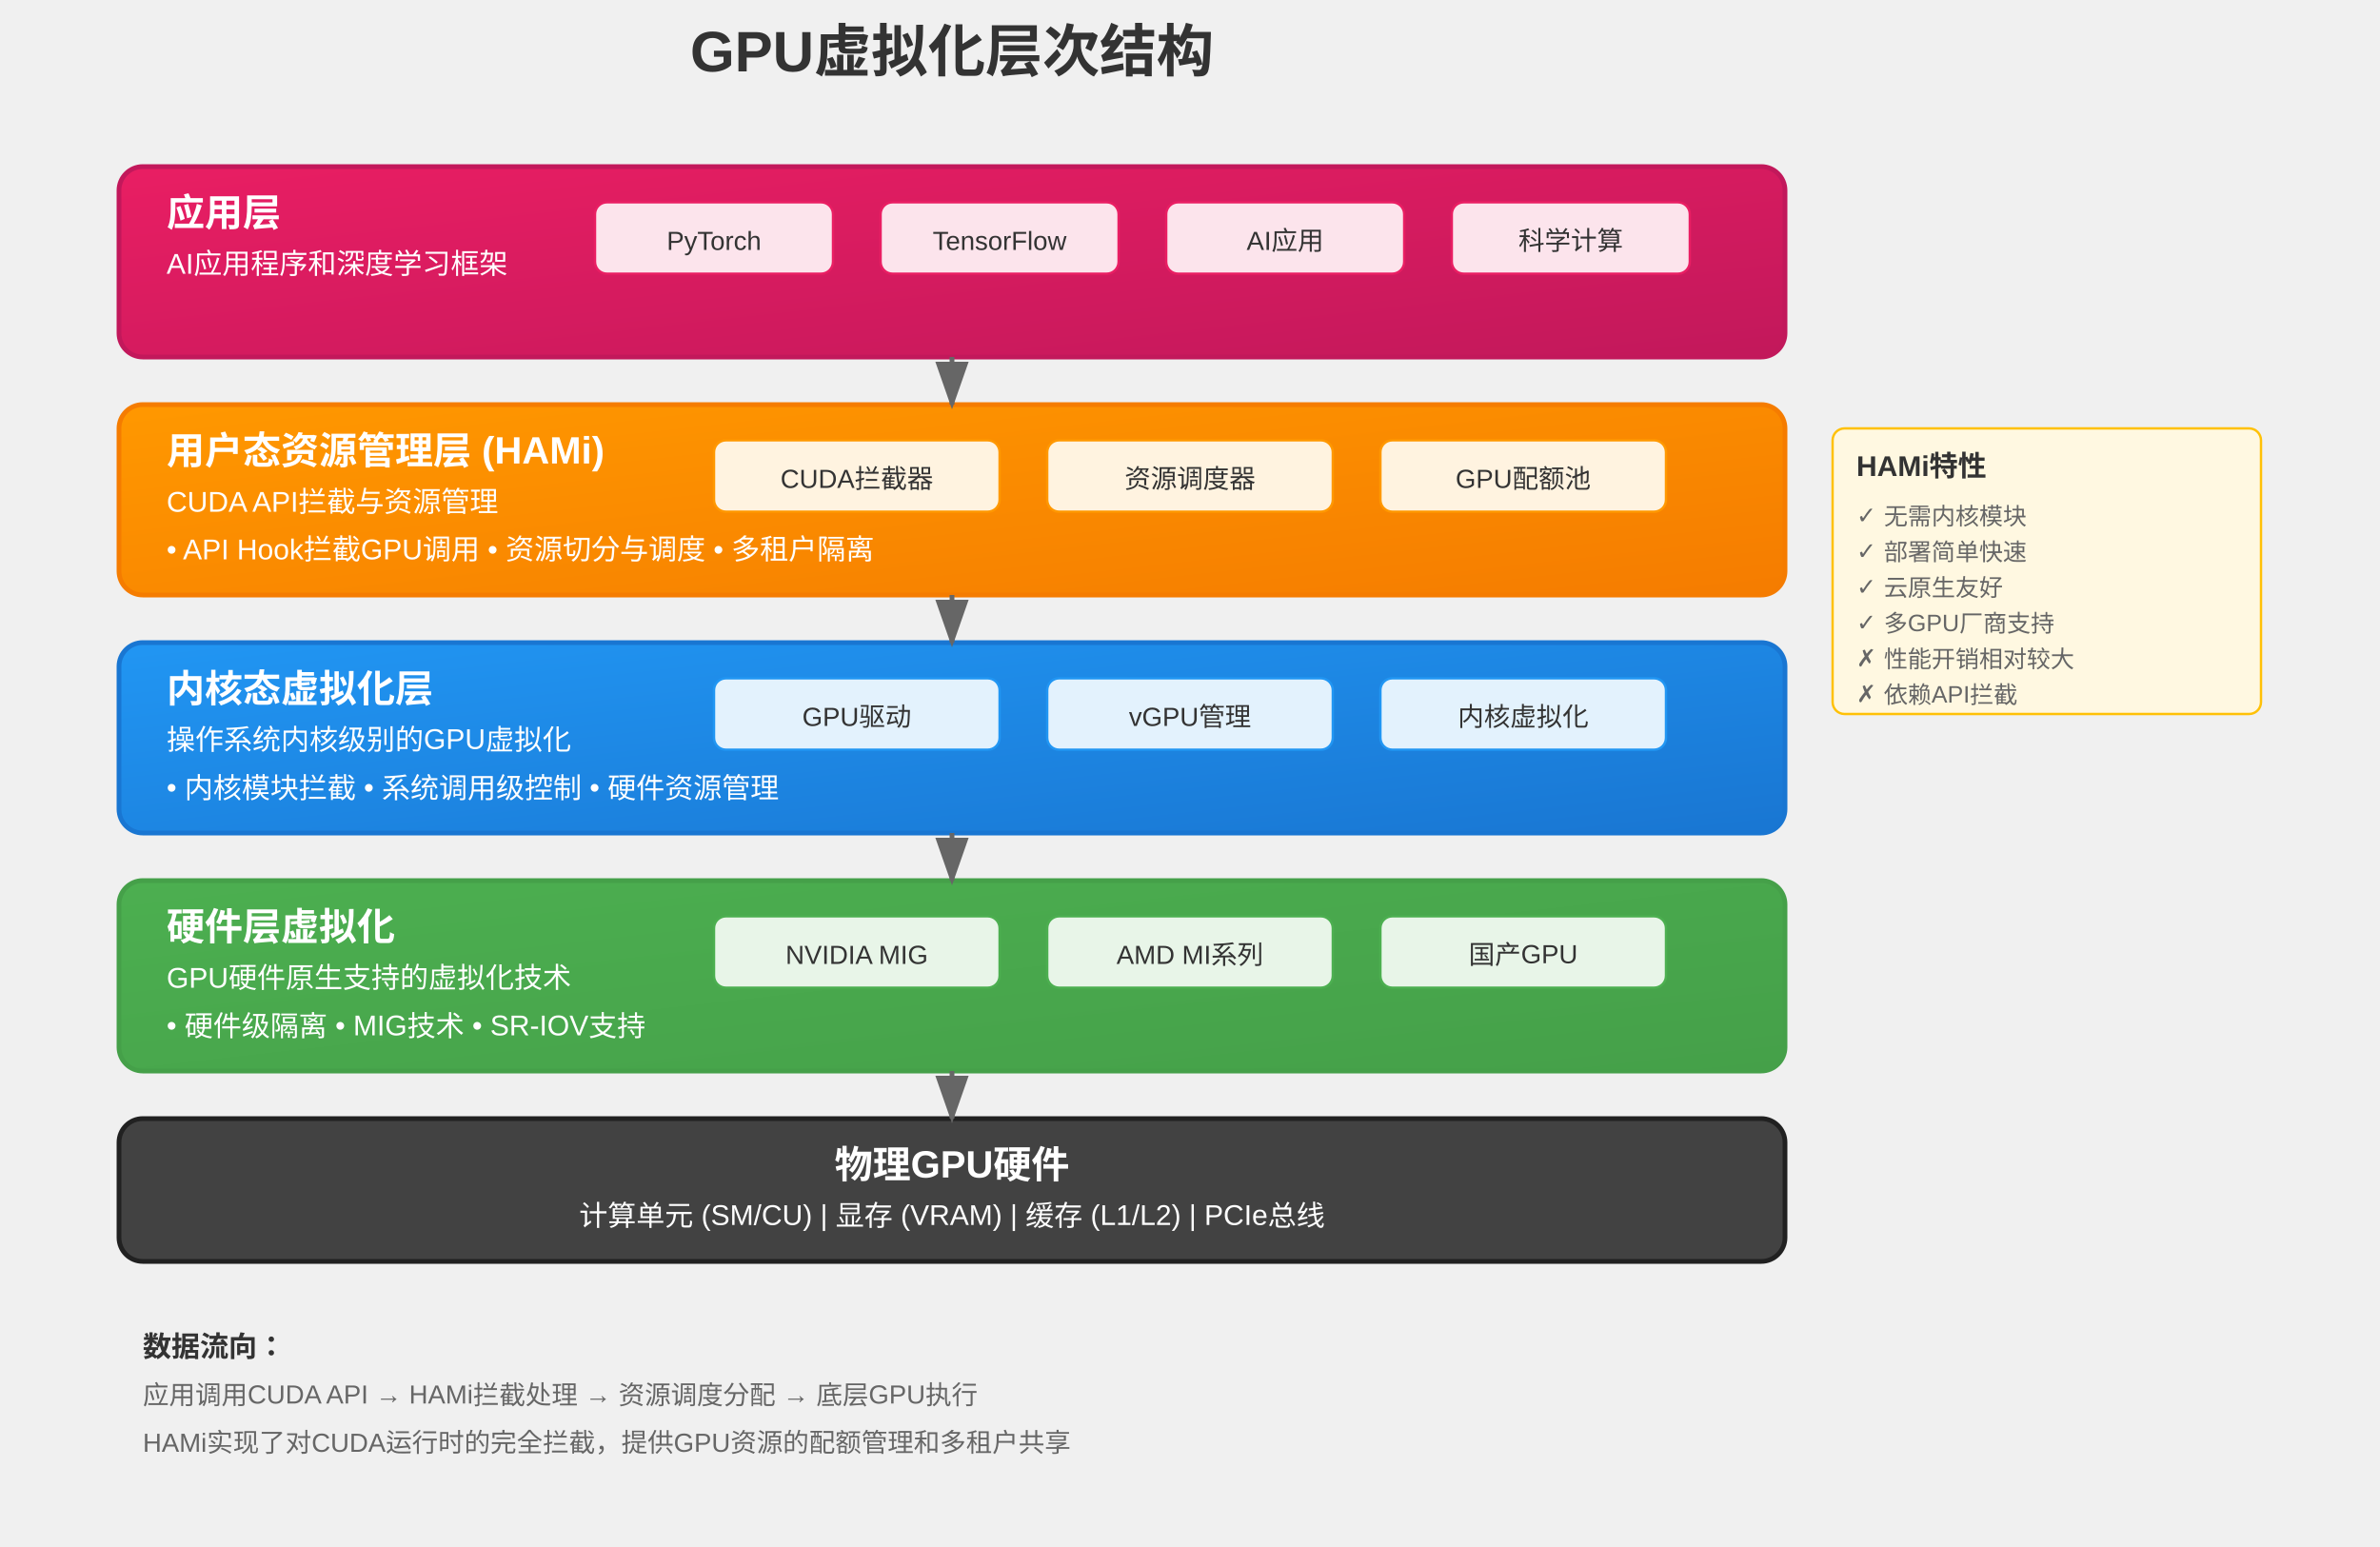
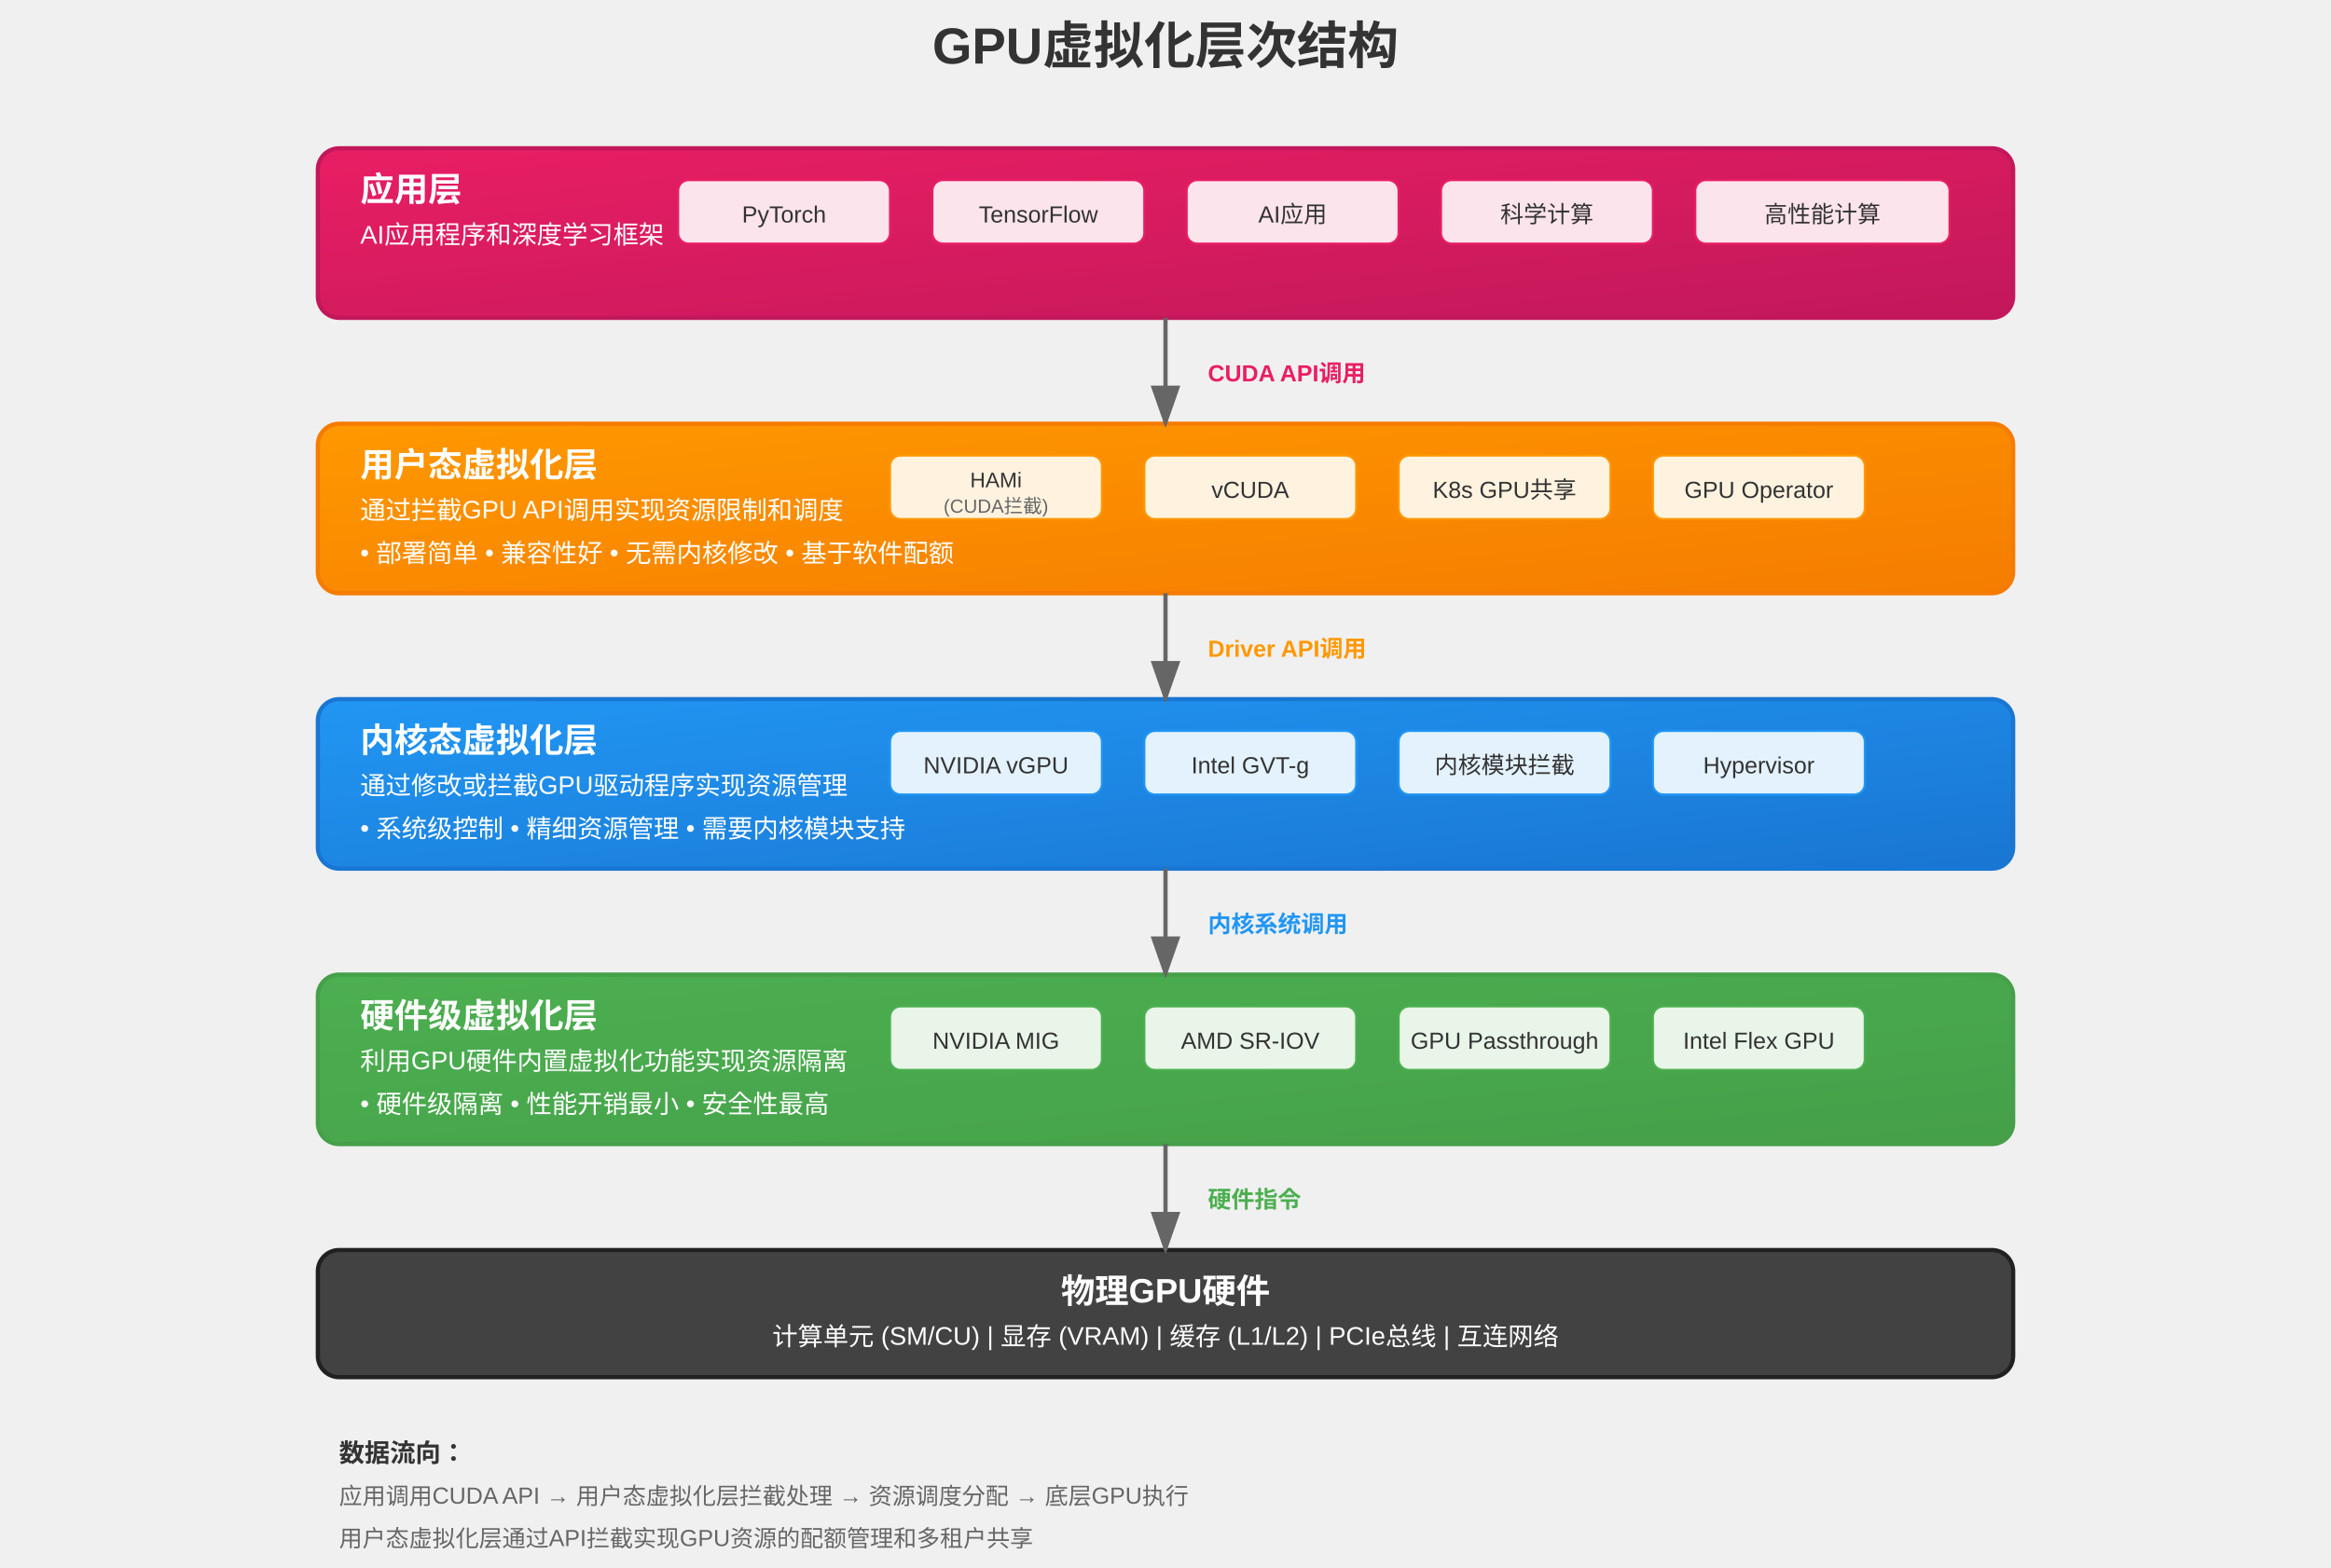
- <svg xmlns="http://www.w3.org/2000/svg" width="1000" height="650">
+ <svg xmlns="http://www.w3.org/2000/svg" width="1100" height="740">
  <defs>
    <linearGradient id="appGrad" x1="0%" y1="0%" x2="100%" y2="100%">
      <stop offset="0%" style="stop-color:#E91E63;stop-opacity:1" />
      <stop offset="100%" style="stop-color:#C2185B;stop-opacity:1" />
    </linearGradient>
    <linearGradient id="hamiGrad" x1="0%" y1="0%" x2="100%" y2="100%">
      <stop offset="0%" style="stop-color:#FF9800;stop-opacity:1" />
      <stop offset="100%" style="stop-color:#F57C00;stop-opacity:1" />
    </linearGradient>
    <linearGradient id="kernelGrad" x1="0%" y1="0%" x2="100%" y2="100%">
      <stop offset="0%" style="stop-color:#2196F3;stop-opacity:1" />
      <stop offset="100%" style="stop-color:#1976D2;stop-opacity:1" />
    </linearGradient>
    <linearGradient id="hardwareGrad" x1="0%" y1="0%" x2="100%" y2="100%">
      <stop offset="0%" style="stop-color:#4CAF50;stop-opacity:1" />
      <stop offset="100%" style="stop-color:#45a049;stop-opacity:1" />
    </linearGradient>
  </defs>
-   <text x="400" y="30" text-anchor="middle" font-family="Arial, sans-serif" font-size="24" font-weight="bold" fill="#333">GPU虚拟化层次结构</text>
-   <rect x="50" y="70" width="700" height="80" fill="url(#appGrad)" stroke="#C2185B" stroke-width="2" rx="10" />
-   <text x="70" y="95" font-family="Arial, sans-serif" font-size="16" font-weight="bold" fill="white">应用层</text>
-   <text x="70" y="115" font-family="Arial, sans-serif" font-size="12" fill="white">AI应用程序和深度学习框架</text>
-   <rect x="250" y="85" width="100" height="30" fill="#FCE4EC" stroke="#E91E63" stroke-width="1" rx="5" />
-   <text x="300" y="105" text-anchor="middle" font-family="Arial, sans-serif" font-size="11" fill="#333">PyTorch</text>
-   <rect x="370" y="85" width="100" height="30" fill="#FCE4EC" stroke="#E91E63" stroke-width="1" rx="5" />
-   <text x="420" y="105" text-anchor="middle" font-family="Arial, sans-serif" font-size="11" fill="#333">TensorFlow</text>
-   <rect x="490" y="85" width="100" height="30" fill="#FCE4EC" stroke="#E91E63" stroke-width="1" rx="5" />
-   <text x="540" y="105" text-anchor="middle" font-family="Arial, sans-serif" font-size="11" fill="#333">AI应用</text>
-   <rect x="610" y="85" width="100" height="30" fill="#FCE4EC" stroke="#E91E63" stroke-width="1" rx="5" />
-   <text x="660" y="105" text-anchor="middle" font-family="Arial, sans-serif" font-size="11" fill="#333">科学计算</text>
-   <rect x="50" y="170" width="700" height="80" fill="url(#hamiGrad)" stroke="#F57C00" stroke-width="2" rx="10" />
-   <text x="70" y="195" font-family="Arial, sans-serif" font-size="16" font-weight="bold" fill="white">用户态资源管理层 (HAMi)</text>
-   <text x="70" y="215" font-family="Arial, sans-serif" font-size="12" fill="white">CUDA API拦截与资源管理</text>
-   <text x="70" y="235" font-family="Arial, sans-serif" font-size="12" fill="white">• API Hook拦截GPU调用 • 资源切分与调度 • 多租户隔离</text>
-   <rect x="300" y="185" width="120" height="30" fill="#FFF3E0" stroke="#FF9800" stroke-width="1" rx="5" />
-   <text x="360" y="205" text-anchor="middle" font-family="Arial, sans-serif" font-size="11" fill="#333">CUDA拦截器</text>
-   <rect x="440" y="185" width="120" height="30" fill="#FFF3E0" stroke="#FF9800" stroke-width="1" rx="5" />
-   <text x="500" y="205" text-anchor="middle" font-family="Arial, sans-serif" font-size="11" fill="#333">资源调度器</text>
-   <rect x="580" y="185" width="120" height="30" fill="#FFF3E0" stroke="#FF9800" stroke-width="1" rx="5" />
-   <text x="640" y="205" text-anchor="middle" font-family="Arial, sans-serif" font-size="11" fill="#333">GPU配额池</text>
-   <rect x="50" y="270" width="700" height="80" fill="url(#kernelGrad)" stroke="#1976D2" stroke-width="2" rx="10" />
-   <text x="70" y="295" font-family="Arial, sans-serif" font-size="16" font-weight="bold" fill="white">内核态虚拟化层</text>
-   <text x="70" y="315" font-family="Arial, sans-serif" font-size="12" fill="white">操作系统内核级别的GPU虚拟化</text>
-   <text x="70" y="335" font-family="Arial, sans-serif" font-size="12" fill="white">• 内核模块拦截 • 系统调用级控制 • 硬件资源管理</text>
-   <rect x="300" y="285" width="120" height="30" fill="#E3F2FD" stroke="#2196F3" stroke-width="1" rx="5" />
-   <text x="360" y="305" text-anchor="middle" font-family="Arial, sans-serif" font-size="11" fill="#333">GPU驱动</text>
-   <rect x="440" y="285" width="120" height="30" fill="#E3F2FD" stroke="#2196F3" stroke-width="1" rx="5" />
-   <text x="500" y="305" text-anchor="middle" font-family="Arial, sans-serif" font-size="11" fill="#333">vGPU管理</text>
-   <rect x="580" y="285" width="120" height="30" fill="#E3F2FD" stroke="#2196F3" stroke-width="1" rx="5" />
-   <text x="640" y="305" text-anchor="middle" font-family="Arial, sans-serif" font-size="11" fill="#333">内核虚拟化</text>
-   <rect x="50" y="370" width="700" height="80" fill="url(#hardwareGrad)" stroke="#45a049" stroke-width="2" rx="10" />
-   <text x="70" y="395" font-family="Arial, sans-serif" font-size="16" font-weight="bold" fill="white">硬件层虚拟化</text>
-   <text x="70" y="415" font-family="Arial, sans-serif" font-size="12" fill="white">GPU硬件原生支持的虚拟化技术</text>
-   <text x="70" y="435" font-family="Arial, sans-serif" font-size="12" fill="white">• 硬件级隔离 • MIG技术 • SR-IOV支持</text>
-   <rect x="300" y="385" width="120" height="30" fill="#E8F5E8" stroke="#4CAF50" stroke-width="1" rx="5" />
-   <text x="360" y="405" text-anchor="middle" font-family="Arial, sans-serif" font-size="11" fill="#333">NVIDIA MIG</text>
-   <rect x="440" y="385" width="120" height="30" fill="#E8F5E8" stroke="#4CAF50" stroke-width="1" rx="5" />
-   <text x="500" y="405" text-anchor="middle" font-family="Arial, sans-serif" font-size="11" fill="#333">AMD MI系列</text>
-   <rect x="580" y="385" width="120" height="30" fill="#E8F5E8" stroke="#4CAF50" stroke-width="1" rx="5" />
-   <text x="640" y="405" text-anchor="middle" font-family="Arial, sans-serif" font-size="11" fill="#333">国产GPU</text>
-   <rect x="50" y="470" width="700" height="60" fill="#424242" stroke="#212121" stroke-width="2" rx="10" />
-   <text x="400" y="495" text-anchor="middle" font-family="Arial, sans-serif" font-size="16" font-weight="bold" fill="white">物理GPU硬件</text>
-   <text x="400" y="515" text-anchor="middle" font-family="Arial, sans-serif" font-size="12" fill="white">计算单元 (SM/CU) | 显存 (VRAM) | 缓存 (L1/L2) | PCIe总线</text>
+   <text x="550" y="30" text-anchor="middle" font-family="Arial, sans-serif" font-size="24" font-weight="bold" fill="#333">GPU虚拟化层次结构</text>
+   <rect x="150" y="70" width="800" height="80" fill="url(#appGrad)" stroke="#C2185B" stroke-width="2" rx="10" />
+   <text x="170" y="95" font-family="Arial, sans-serif" font-size="16" font-weight="bold" fill="white">应用层</text>
+   <text x="170" y="115" font-family="Arial, sans-serif" font-size="12" fill="white">AI应用程序和深度学习框架</text>
+   <rect x="320" y="85" width="100" height="30" fill="#FCE4EC" stroke="#E91E63" stroke-width="1" rx="5" />
+   <text x="370" y="105" text-anchor="middle" font-family="Arial, sans-serif" font-size="11" fill="#333">PyTorch</text>
+   <rect x="440" y="85" width="100" height="30" fill="#FCE4EC" stroke="#E91E63" stroke-width="1" rx="5" />
+   <text x="490" y="105" text-anchor="middle" font-family="Arial, sans-serif" font-size="11" fill="#333">TensorFlow</text>
+   <rect x="560" y="85" width="100" height="30" fill="#FCE4EC" stroke="#E91E63" stroke-width="1" rx="5" />
+   <text x="610" y="105" text-anchor="middle" font-family="Arial, sans-serif" font-size="11" fill="#333">AI应用</text>
+   <rect x="680" y="85" width="100" height="30" fill="#FCE4EC" stroke="#E91E63" stroke-width="1" rx="5" />
+   <text x="730" y="105" text-anchor="middle" font-family="Arial, sans-serif" font-size="11" fill="#333">科学计算</text>
+   <rect x="800" y="85" width="120" height="30" fill="#FCE4EC" stroke="#E91E63" stroke-width="1" rx="5" />
+   <text x="860" y="105" text-anchor="middle" font-family="Arial, sans-serif" font-size="11" fill="#333">高性能计算</text>
+   <rect x="150" y="200" width="800" height="80" fill="url(#hamiGrad)" stroke="#F57C00" stroke-width="2" rx="10" />
+   <text x="170" y="225" font-family="Arial, sans-serif" font-size="16" font-weight="bold" fill="white">用户态虚拟化层</text>
+   <text x="170" y="245" font-family="Arial, sans-serif" font-size="12" fill="white">通过拦截GPU API调用实现资源限制和调度</text>
+   <text x="170" y="265" font-family="Arial, sans-serif" font-size="12" fill="white">• 部署简单 • 兼容性好 • 无需内核修改 • 基于软件配额</text>
+   <rect x="420" y="215" width="100" height="30" fill="#FFF3E0" stroke="#FF9800" stroke-width="1" rx="5" />
+   <text x="470" y="230" text-anchor="middle" font-family="Arial, sans-serif" font-size="10" fill="#333">HAMi</text>
+   <text x="470" y="242" text-anchor="middle" font-family="Arial, sans-serif" font-size="9" fill="#666">(CUDA拦截)</text>
+   <rect x="540" y="215" width="100" height="30" fill="#FFF3E0" stroke="#FF9800" stroke-width="1" rx="5" />
+   <text x="590" y="235" text-anchor="middle" font-family="Arial, sans-serif" font-size="11" fill="#333">vCUDA</text>
+   <rect x="660" y="215" width="100" height="30" fill="#FFF3E0" stroke="#FF9800" stroke-width="1" rx="5" />
+   <text x="710" y="235" text-anchor="middle" font-family="Arial, sans-serif" font-size="11" fill="#333">K8s GPU共享</text>
+   <rect x="780" y="215" width="100" height="30" fill="#FFF3E0" stroke="#FF9800" stroke-width="1" rx="5" />
+   <text x="830" y="235" text-anchor="middle" font-family="Arial, sans-serif" font-size="11" fill="#333">GPU Operator</text>
+   <rect x="150" y="330" width="800" height="80" fill="url(#kernelGrad)" stroke="#1976D2" stroke-width="2" rx="10" />
+   <text x="170" y="355" font-family="Arial, sans-serif" font-size="16" font-weight="bold" fill="white">内核态虚拟化层</text>
+   <text x="170" y="375" font-family="Arial, sans-serif" font-size="12" fill="white">通过修改或拦截GPU驱动程序实现资源管理</text>
+   <text x="170" y="395" font-family="Arial, sans-serif" font-size="12" fill="white">• 系统级控制 • 精细资源管理 • 需要内核模块支持</text>
+   <rect x="420" y="345" width="100" height="30" fill="#E3F2FD" stroke="#2196F3" stroke-width="1" rx="5" />
+   <text x="470" y="365" text-anchor="middle" font-family="Arial, sans-serif" font-size="11" fill="#333">NVIDIA vGPU</text>
+   <rect x="540" y="345" width="100" height="30" fill="#E3F2FD" stroke="#2196F3" stroke-width="1" rx="5" />
+   <text x="590" y="365" text-anchor="middle" font-family="Arial, sans-serif" font-size="11" fill="#333">Intel GVT-g</text>
+   <rect x="660" y="345" width="100" height="30" fill="#E3F2FD" stroke="#2196F3" stroke-width="1" rx="5" />
+   <text x="710" y="365" text-anchor="middle" font-family="Arial, sans-serif" font-size="11" fill="#333">内核模块拦截</text>
+   <rect x="780" y="345" width="100" height="30" fill="#E3F2FD" stroke="#2196F3" stroke-width="1" rx="5" />
+   <text x="830" y="365" text-anchor="middle" font-family="Arial, sans-serif" font-size="11" fill="#333">Hypervisor</text>
+   <rect x="150" y="460" width="800" height="80" fill="url(#hardwareGrad)" stroke="#45a049" stroke-width="2" rx="10" />
+   <text x="170" y="485" font-family="Arial, sans-serif" font-size="16" font-weight="bold" fill="white">硬件级虚拟化层</text>
+   <text x="170" y="505" font-family="Arial, sans-serif" font-size="12" fill="white">利用GPU硬件内置虚拟化功能实现资源隔离</text>
+   <text x="170" y="525" font-family="Arial, sans-serif" font-size="12" fill="white">• 硬件级隔离 • 性能开销最小 • 安全性最高</text>
+   <rect x="420" y="475" width="100" height="30" fill="#E8F5E8" stroke="#4CAF50" stroke-width="1" rx="5" />
+   <text x="470" y="495" text-anchor="middle" font-family="Arial, sans-serif" font-size="11" fill="#333">NVIDIA MIG</text>
+   <rect x="540" y="475" width="100" height="30" fill="#E8F5E8" stroke="#4CAF50" stroke-width="1" rx="5" />
+   <text x="590" y="495" text-anchor="middle" font-family="Arial, sans-serif" font-size="11" fill="#333">AMD SR-IOV</text>
+   <rect x="660" y="475" width="100" height="30" fill="#E8F5E8" stroke="#4CAF50" stroke-width="1" rx="5" />
+   <text x="710" y="495" text-anchor="middle" font-family="Arial, sans-serif" font-size="11" fill="#333">GPU Passthrough</text>
+   <rect x="780" y="475" width="100" height="30" fill="#E8F5E8" stroke="#4CAF50" stroke-width="1" rx="5" />
+   <text x="830" y="495" text-anchor="middle" font-family="Arial, sans-serif" font-size="11" fill="#333">Intel Flex GPU</text>
+   <rect x="150" y="590" width="800" height="60" fill="#424242" stroke="#212121" stroke-width="2" rx="10" />
+   <text x="550" y="615" text-anchor="middle" font-family="Arial, sans-serif" font-size="16" font-weight="bold" fill="white">物理GPU硬件</text>
+   <text x="550" y="635" text-anchor="middle" font-family="Arial, sans-serif" font-size="12" fill="white">计算单元 (SM/CU) | 显存 (VRAM) | 缓存 (L1/L2) | PCIe总线 | 互连网络</text>
  <defs>
    <marker id="arrowhead" markerWidth="10" markerHeight="7" refX="9" refY="3.5" orient="auto">
      <polygon points="0 0, 10 3.5, 0 7" fill="#666" />
    </marker>
  </defs>
-   <line x1="400" y1="150" x2="400" y2="170" stroke="#666" stroke-width="2" marker-end="url(#arrowhead)" />
-   <line x1="400" y1="250" x2="400" y2="270" stroke="#666" stroke-width="2" marker-end="url(#arrowhead)" />
-   <line x1="400" y1="350" x2="400" y2="370" stroke="#666" stroke-width="2" marker-end="url(#arrowhead)" />
-   <line x1="400" y1="450" x2="400" y2="470" stroke="#666" stroke-width="2" marker-end="url(#arrowhead)" />
-   <rect x="770" y="180" width="180" height="120" fill="#FFF8E1" stroke="#FFC107" stroke-width="1" rx="5" />
-   <text x="780" y="200" font-family="Arial, sans-serif" font-size="12" font-weight="bold" fill="#333">HAMi特性</text>
-   <text x="780" y="220" font-family="Arial, sans-serif" font-size="10" fill="#666">✓ 无需内核模块</text>
-   <text x="780" y="235" font-family="Arial, sans-serif" font-size="10" fill="#666">✓ 部署简单快速</text>
-   <text x="780" y="250" font-family="Arial, sans-serif" font-size="10" fill="#666">✓ 云原生友好</text>
-   <text x="780" y="265" font-family="Arial, sans-serif" font-size="10" fill="#666">✓ 多GPU厂商支持</text>
-   <text x="780" y="280" font-family="Arial, sans-serif" font-size="10" fill="#666">✗ 性能开销相对较大</text>
-   <text x="780" y="295" font-family="Arial, sans-serif" font-size="10" fill="#666">✗ 依赖API拦截</text>
-   <text x="60" y="570" font-family="Arial, sans-serif" font-size="12" font-weight="bold" fill="#333">数据流向：</text>
-   <text x="60" y="590" font-family="Arial, sans-serif" font-size="11" fill="#666">应用调用CUDA API → HAMi拦截处理 → 资源调度分配 → 底层GPU执行</text>
-   <text x="60" y="610" font-family="Arial, sans-serif" font-size="11" fill="#666">HAMi实现了对CUDA运行时的完全拦截，提供GPU资源的配额管理和多租户共享</text>
+   <line x1="550" y1="150" x2="550" y2="200" stroke="#666" stroke-width="2" marker-end="url(#arrowhead)" />
+   <text x="570" y="180" font-family="Arial, sans-serif" font-size="11" fill="#E91E63" font-weight="bold">CUDA API调用</text>
+   <line x1="550" y1="280" x2="550" y2="330" stroke="#666" stroke-width="2" marker-end="url(#arrowhead)" />
+   <text x="570" y="310" font-family="Arial, sans-serif" font-size="11" fill="#FF9800" font-weight="bold">Driver API调用</text>
+   <line x1="550" y1="410" x2="550" y2="460" stroke="#666" stroke-width="2" marker-end="url(#arrowhead)" />
+   <text x="570" y="440" font-family="Arial, sans-serif" font-size="11" fill="#2196F3" font-weight="bold">内核系统调用</text>
+   <line x1="550" y1="540" x2="550" y2="590" stroke="#666" stroke-width="2" marker-end="url(#arrowhead)" />
+   <text x="570" y="570" font-family="Arial, sans-serif" font-size="11" fill="#4CAF50" font-weight="bold">硬件指令</text>
+   <text x="160" y="690" font-family="Arial, sans-serif" font-size="12" font-weight="bold" fill="#333">数据流向：</text>
+   <text x="160" y="710" font-family="Arial, sans-serif" font-size="11" fill="#666">应用调用CUDA API → 用户态虚拟化层拦截处理 → 资源调度分配 → 底层GPU执行</text>
+   <text x="160" y="730" font-family="Arial, sans-serif" font-size="11" fill="#666">用户态虚拟化层通过API拦截实现GPU资源的配额管理和多租户共享</text>
</svg>
